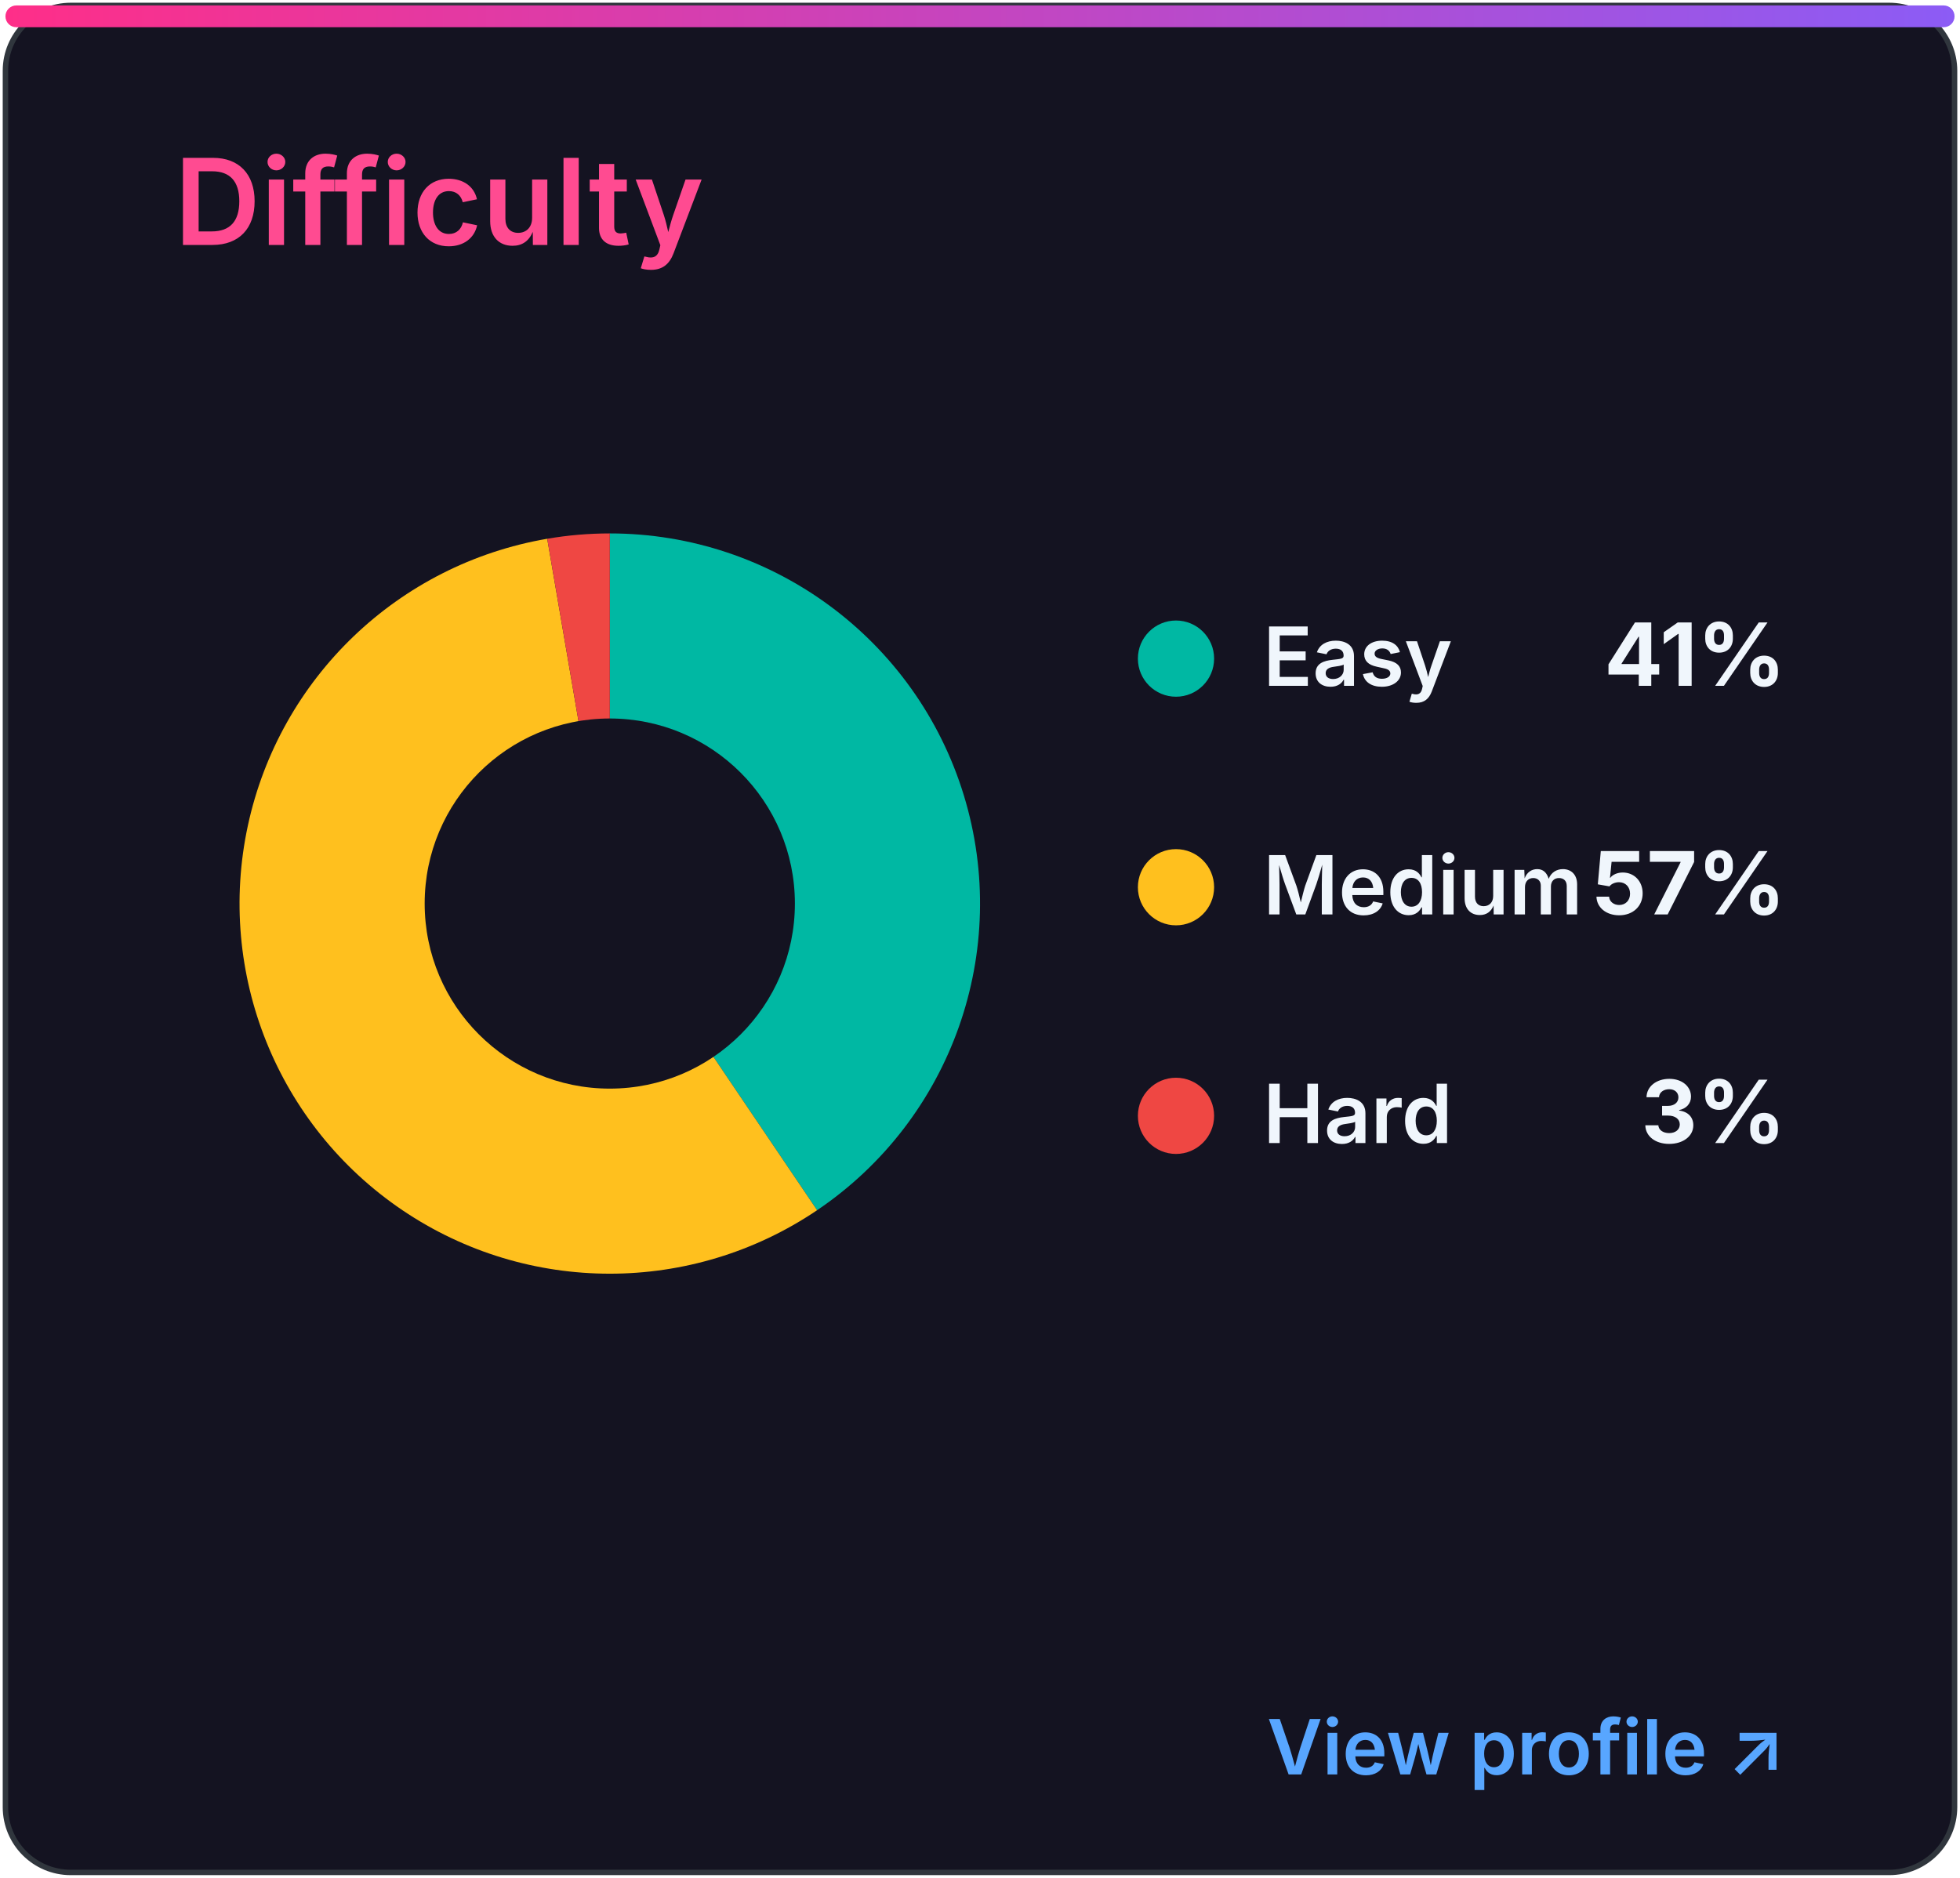
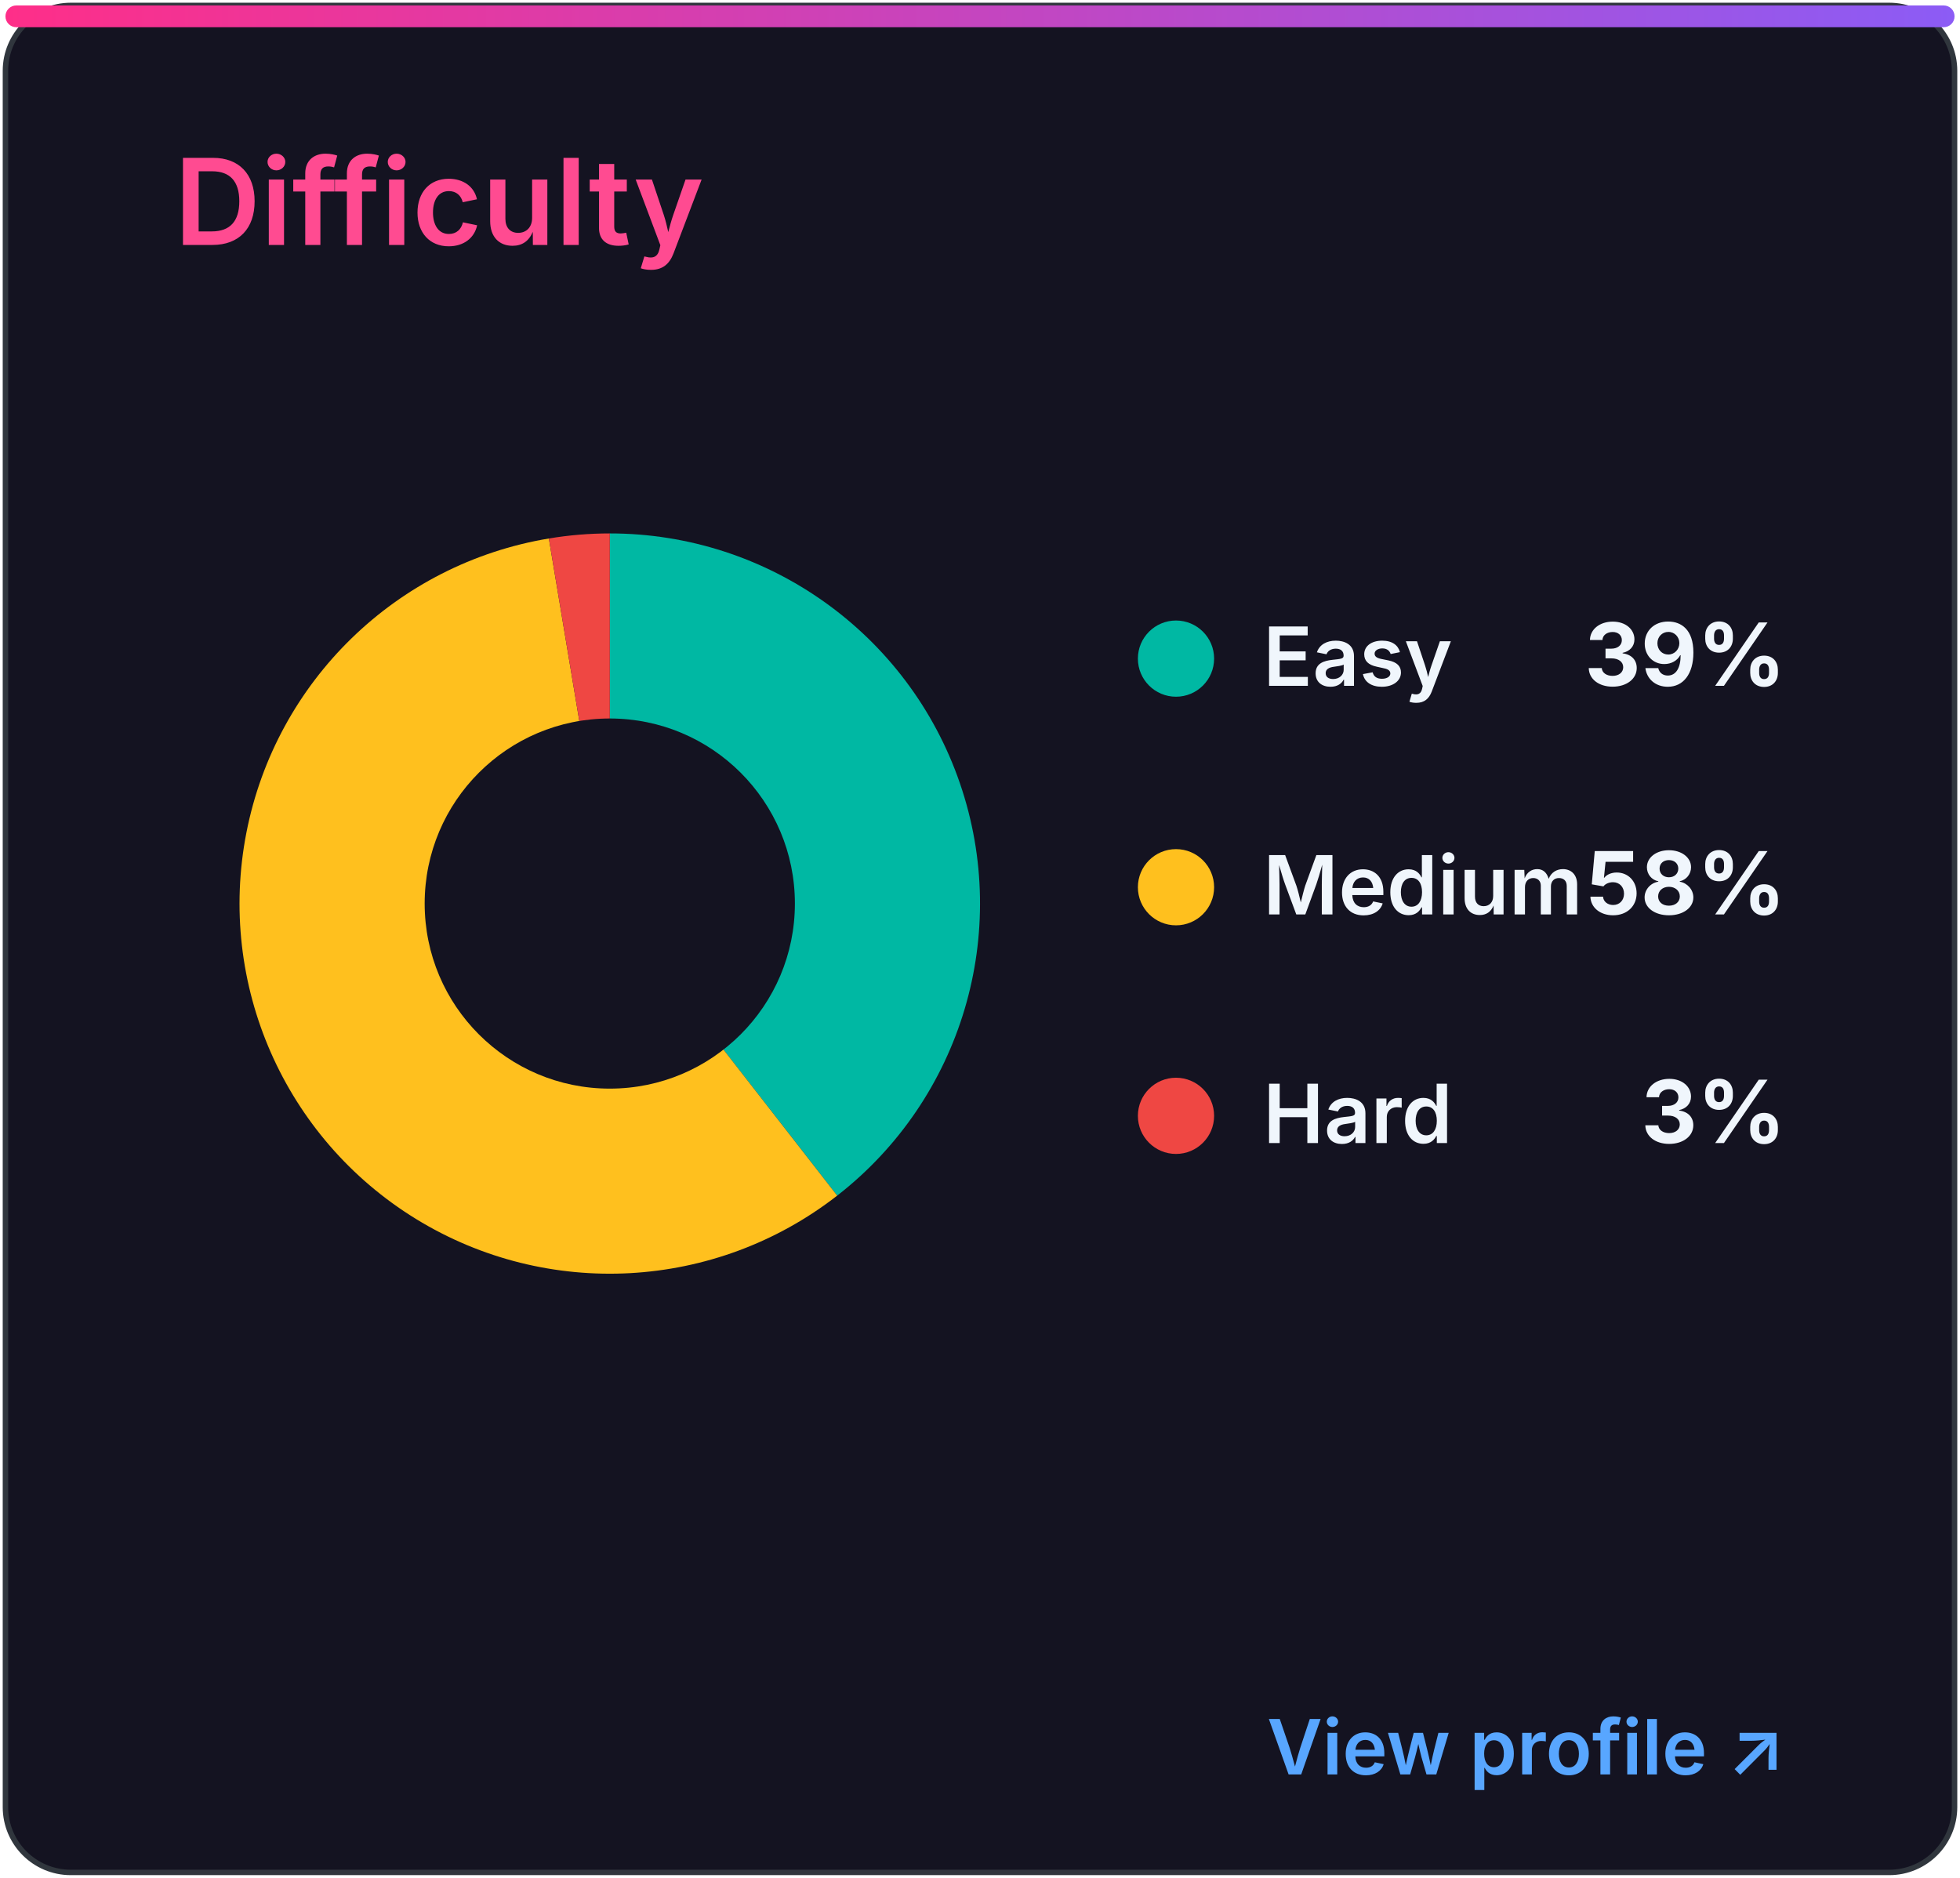
<svg xmlns="http://www.w3.org/2000/svg" width="360" height="345" viewBox="0 0 360 345" role="img" aria-labelledby="title desc">
  <defs>
    <linearGradient id="accent" x1="0" x2="1">
      <stop stop-color="#ff2e88" />
      <stop offset="1" stop-color="#8b5cf6" />
    </linearGradient>
    <clipPath id="bar">
      <rect x="32" y="82" width="296" height="8" rx="4" />
    </clipPath>
    <style>
.heading{font:600 22px -apple-system,BlinkMacSystemFont,'Segoe UI',sans-serif;fill:#ff4b91}
.eyebrow{font:600 10px -apple-system,BlinkMacSystemFont,'Segoe UI',sans-serif;letter-spacing:1.2px;fill:#8b949e}
.total{font:700 52px -apple-system,BlinkMacSystemFont,'Segoe UI',sans-serif;fill:#f0f6fc}
.metric{font:600 15px -apple-system,BlinkMacSystemFont,'Segoe UI',sans-serif;fill:#f0f6fc}
.count{font:700 16px -apple-system,BlinkMacSystemFont,'Segoe UI',sans-serif;fill:#f0f6fc}
.muted{font:500 13px -apple-system,BlinkMacSystemFont,'Segoe UI',sans-serif;fill:#8b949e}
.language{font:700 31px -apple-system,BlinkMacSystemFont,'Segoe UI',sans-serif;fill:#f0f6fc}
.link{font:600 14px -apple-system,BlinkMacSystemFont,'Segoe UI',sans-serif;fill:#58a6ff}
</style>
  </defs>
  <rect x="1" y="1" width="358" height="343" rx="12" fill="#141321" stroke="#30363d" />
  <rect x="1" y="1" width="358" height="4" rx="2" fill="url(#accent)" />
  <text x="32" y="45" class="heading">Difficulty</text>
-   <path d="M 112 166 L 112.00 98.00 A 68 68 0 0 1 150.08 222.34 Z" fill="#00b8a3" />
-   <path d="M 112 166 L 150.08 222.34 A 68 68 0 1 1 100.51 98.98 Z" fill="#ffc01e" />
-   <path d="M 112 166 L 100.51 98.98 A 68 68 0 0 1 112.00 98.00 Z" fill="#ef4743" />
+   <path d="M 112 166 L 112.00 98.00 A 68 68 0 0 1 153.77 219.66 Z" fill="#00b8a3" />
+   <path d="M 112 166 L 153.77 219.66 A 68 68 0 1 1 100.81 98.93 Z" fill="#ffc01e" />
+   <path d="M 112 166 L 100.81 98.93 A 68 68 0 0 1 112.00 98.00 Z" fill="#ef4743" />
  <circle cx="112" cy="166" r="34" fill="#141321" />
  <circle cx="216" cy="121" r="7" fill="#00b8a3" />
  <text x="232" y="126" class="metric">Easy</text>
-   <text x="328" y="126" class="count" text-anchor="end">41%</text>
+   <text x="328" y="126" class="count" text-anchor="end">39%</text>
  <circle cx="216" cy="163" r="7" fill="#ffc01e" />
  <text x="232" y="168" class="metric">Medium</text>
-   <text x="328" y="168" class="count" text-anchor="end">57%</text>
+   <text x="328" y="168" class="count" text-anchor="end">58%</text>
  <circle cx="216" cy="205" r="7" fill="#ef4743" />
  <text x="232" y="210" class="metric">Hard</text>
  <text x="328" y="210" class="count" text-anchor="end">3%</text>
  <text x="328" y="326" class="link" text-anchor="end">View profile ↗</text>
</svg>
